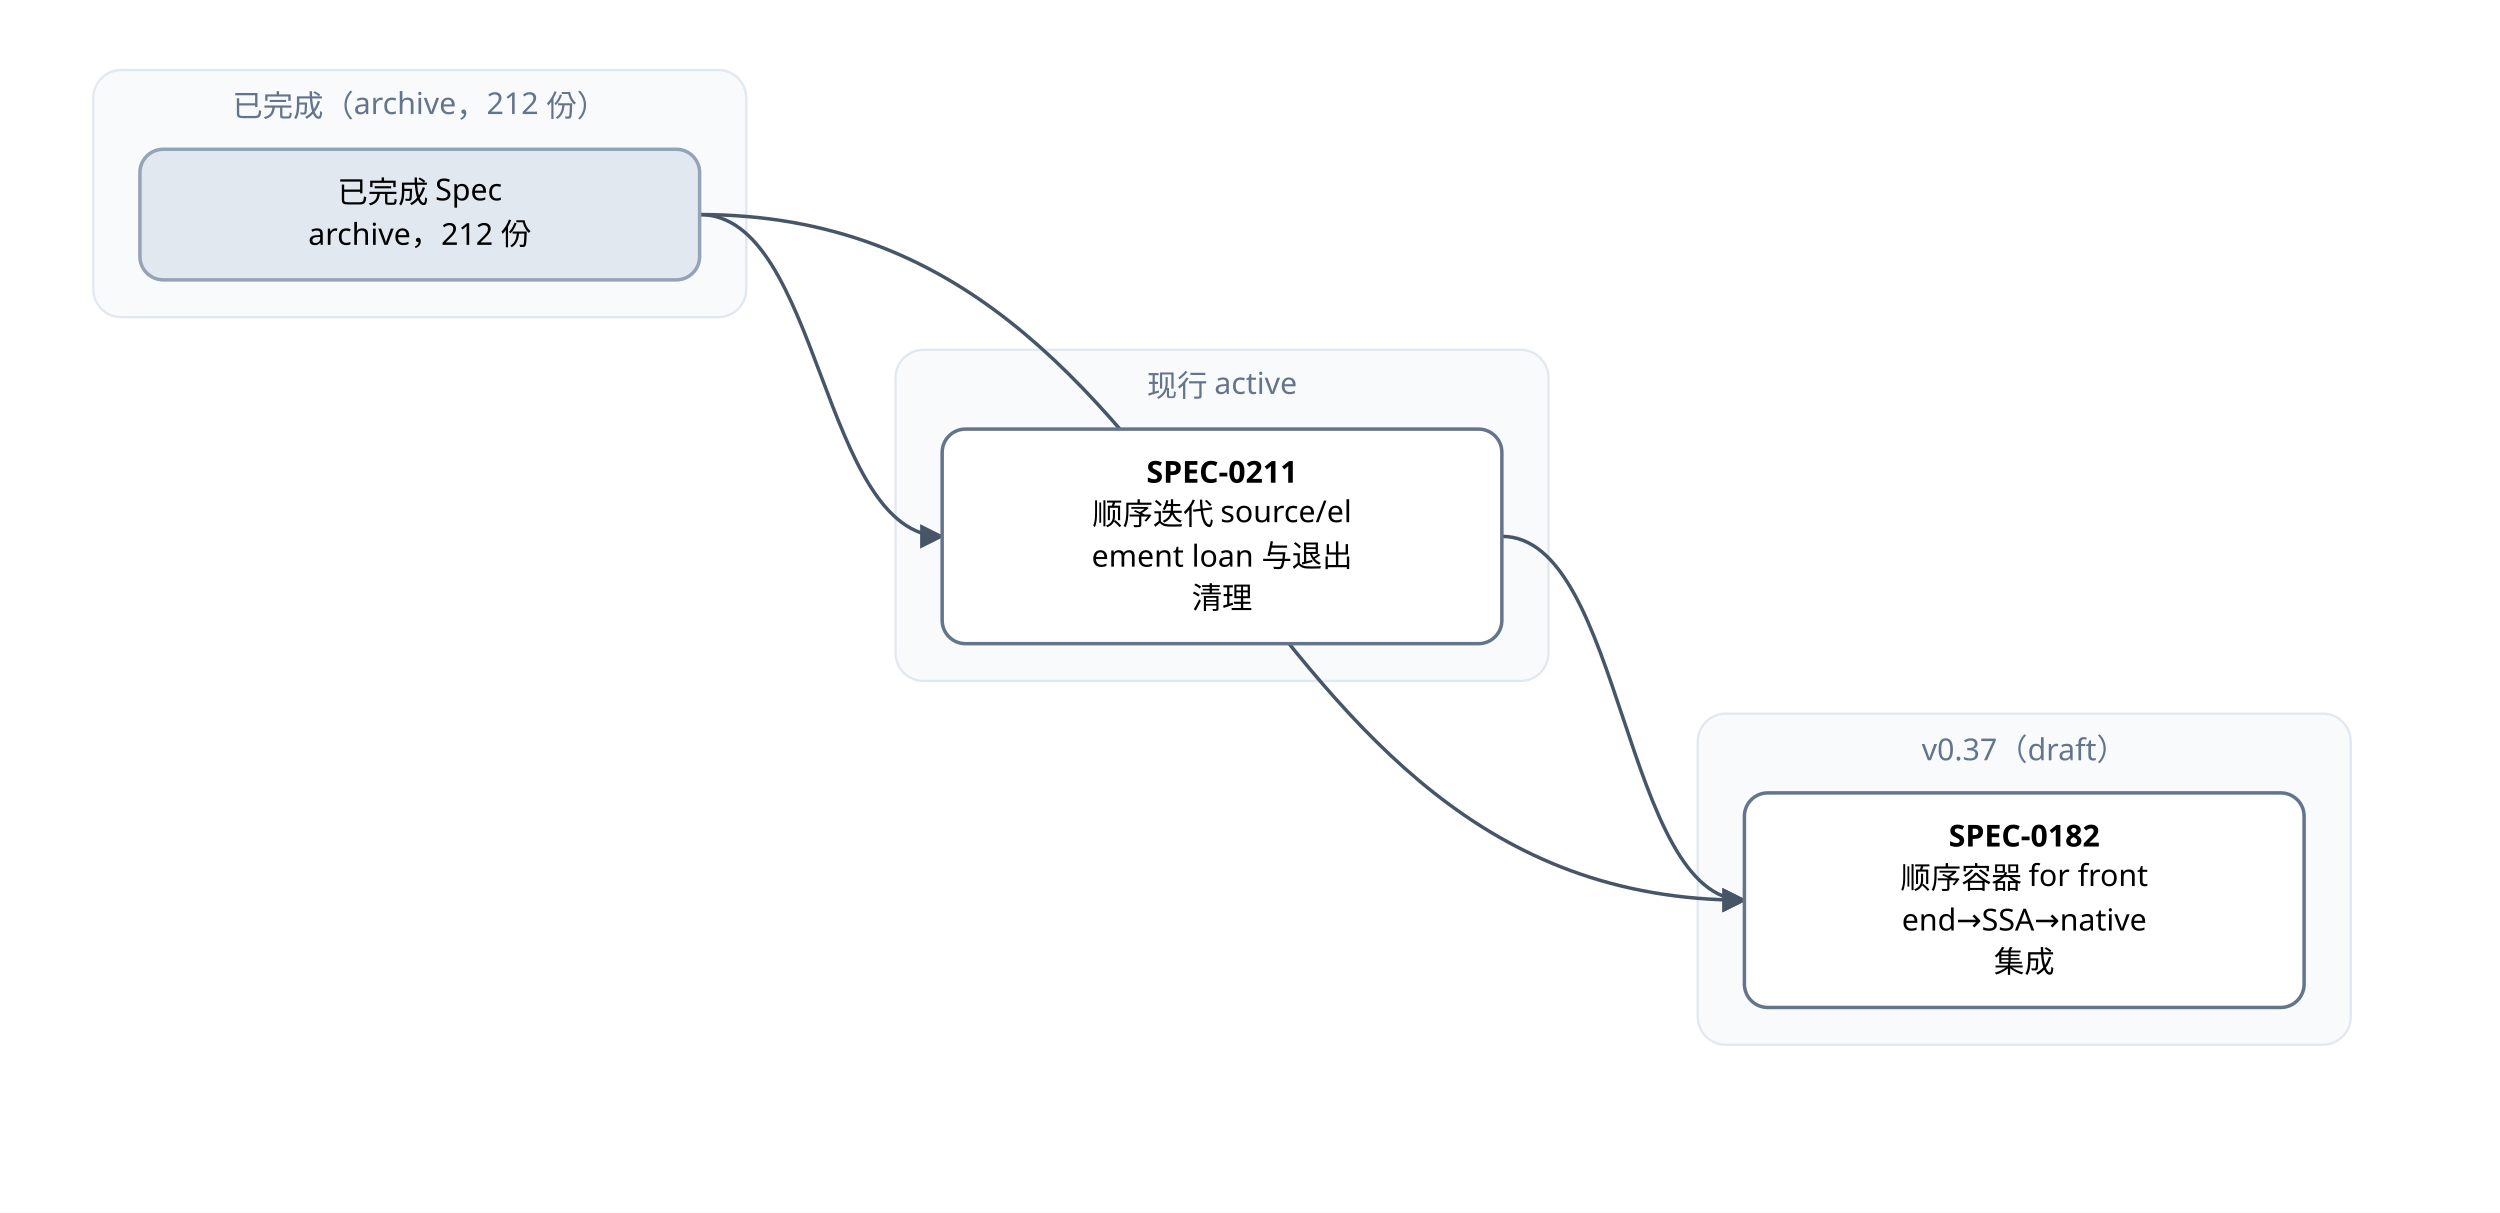
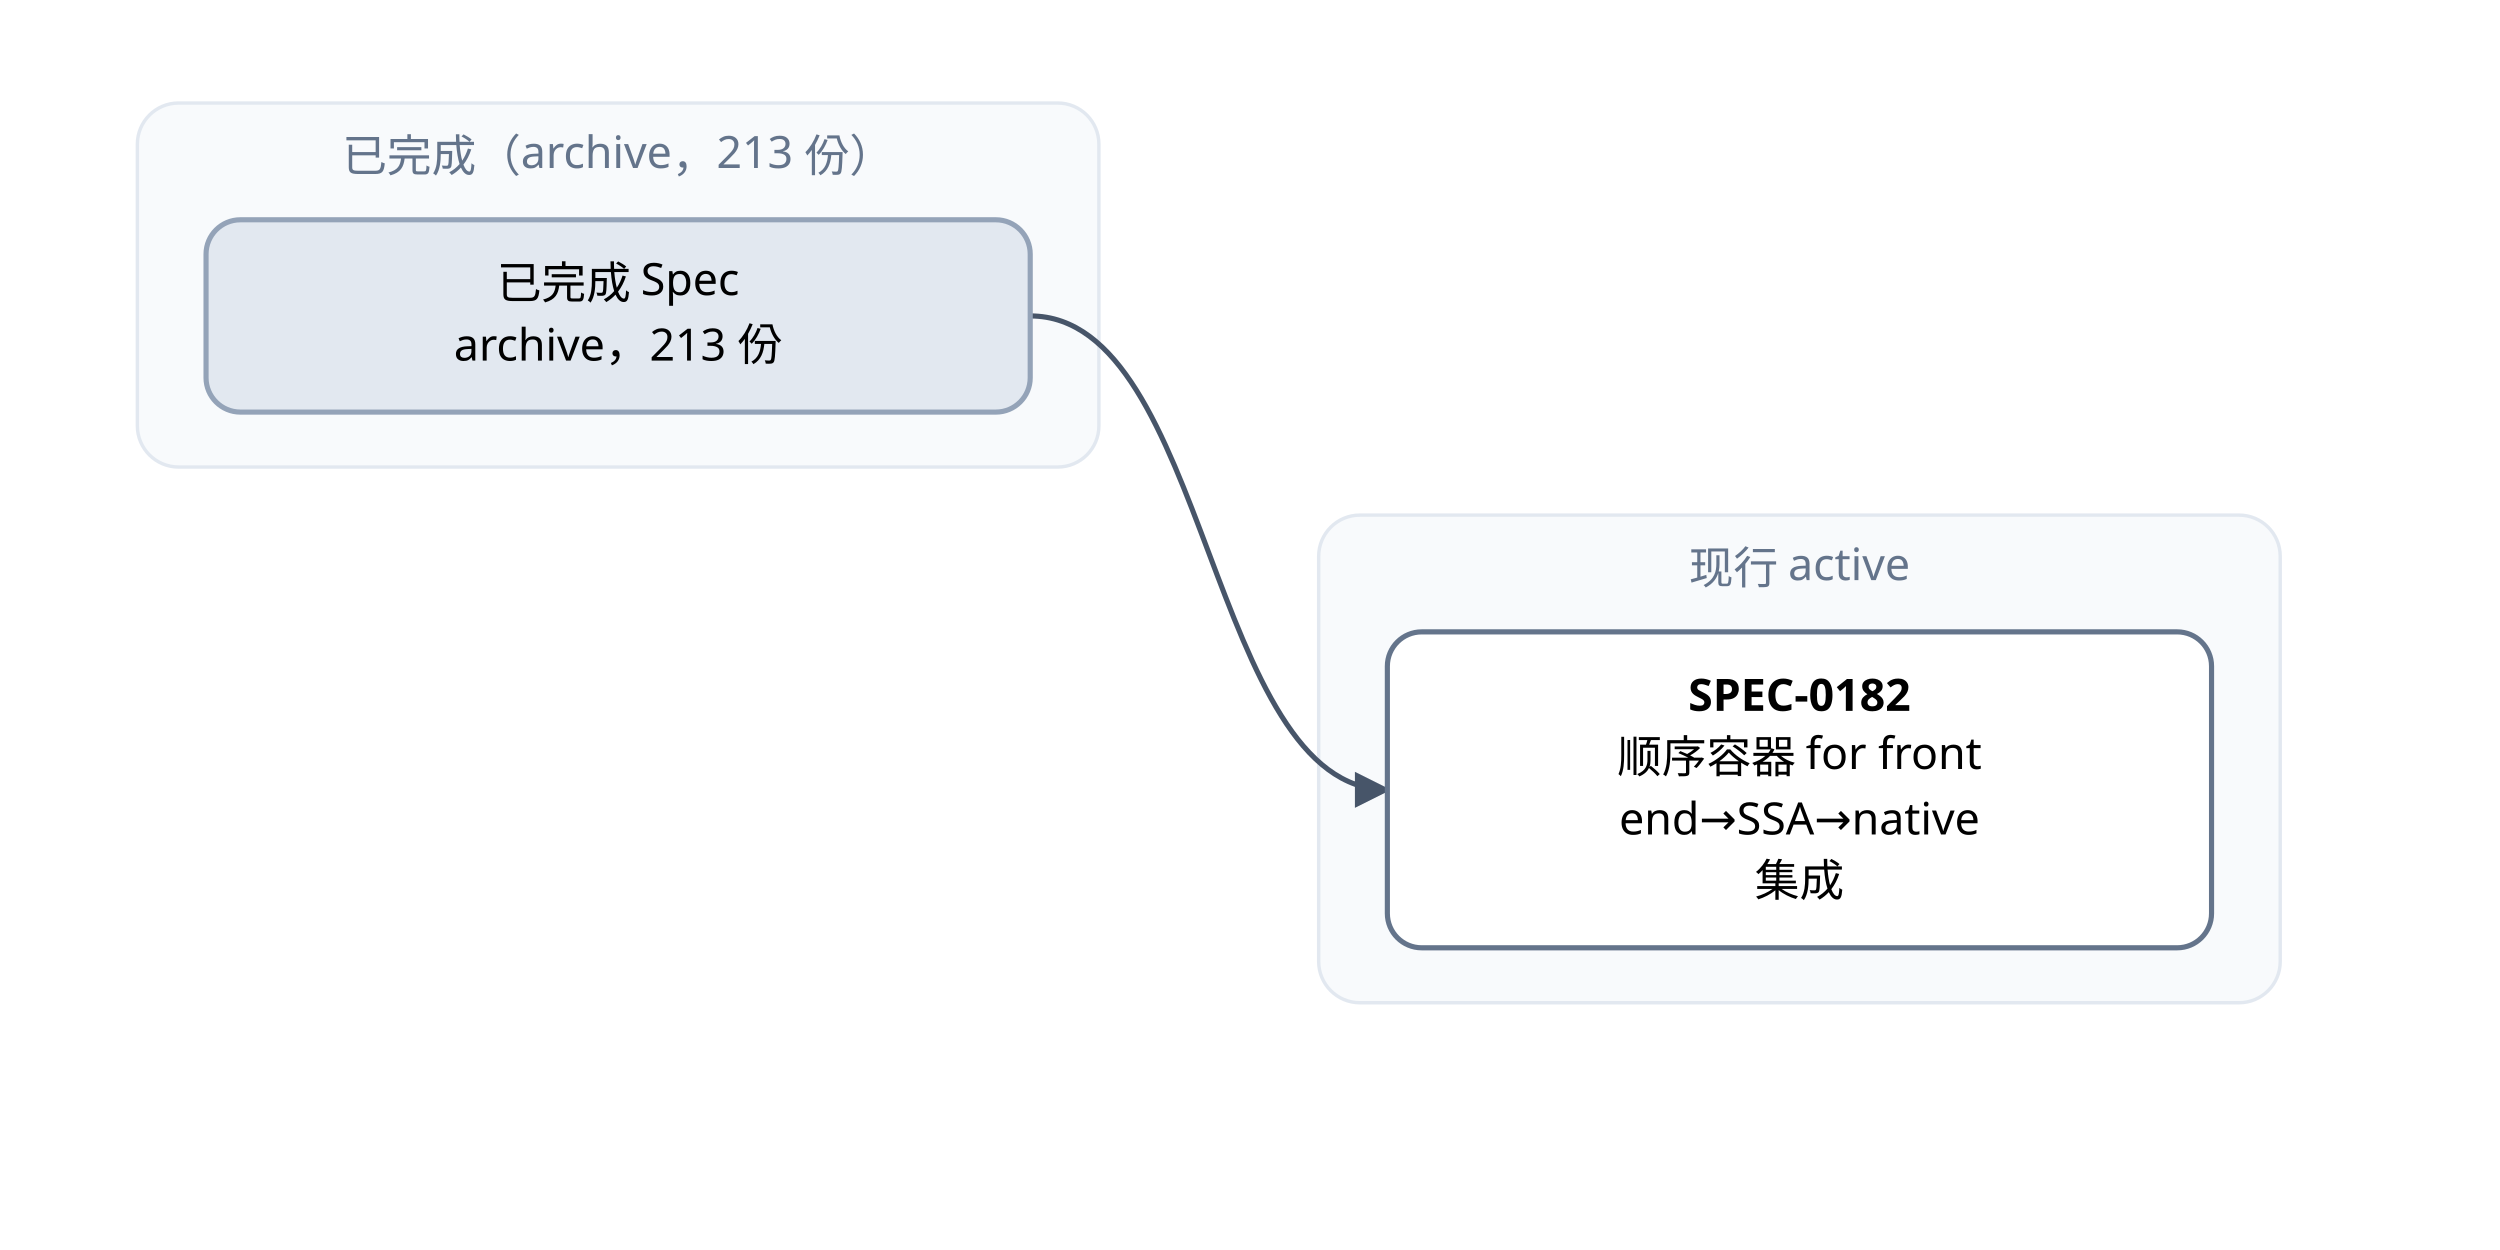
- <svg xmlns="http://www.w3.org/2000/svg" width="1072" height="520" viewBox="0 0 1072 520" font-family="PingFang SC, Microsoft YaHei, sans-serif">
+ <svg xmlns="http://www.w3.org/2000/svg" width="728" height="364" viewBox="0 0 728 364" font-family="PingFang SC, Microsoft YaHei, sans-serif">
  <defs>
    <marker id="arrow" viewBox="0 0 10 10" refX="9" refY="5" markerWidth="7" markerHeight="7" orient="auto-start-reverse">
      <path d="M0,0 L10,5 L0,10 z" fill="#475569" />
    </marker>
  </defs>
-   <rect width="1072" height="520" fill="#ffffff" />
+   <rect width="728" height="364" fill="#ffffff" />
  <rect x="40" y="30" width="280" height="106" rx="12" fill="#f8fafc" stroke="#e2e8f0" />
-   <text x="180" y="50" text-anchor="middle" font-size="13" fill="#64748b">已完成（archive，212 份）</text>
+   <text x="180" y="50" text-anchor="middle" font-size="13" fill="#64748b">已完成（archive，213 份）</text>
  <rect x="384" y="150" width="280" height="142" rx="12" fill="#f8fafc" stroke="#e2e8f0" />
  <text x="524" y="170" text-anchor="middle" font-size="13" fill="#64748b">现行 active</text>
-   <rect x="728" y="306" width="280" height="142" rx="12" fill="#f8fafc" stroke="#e2e8f0" />
-   <text x="868" y="326" text-anchor="middle" font-size="13" fill="#64748b">v0.37（draft）</text>
-   <path d="M 644 230 C 696 230, 696 386, 748 386" fill="none" stroke="#475569" stroke-width="1.5" marker-end="url(#arrow)" />
-   <path d="M 300 92 C 524 92, 524 386, 748 386" fill="none" stroke="#475569" stroke-width="1.5" marker-end="url(#arrow)" />
  <path d="M 300 92 C 352 92, 352 230, 404 230" fill="none" stroke="#475569" stroke-width="1.5" marker-end="url(#arrow)" />
-   <rect x="748" y="340" width="240" height="92" rx="10" fill="#ffffff" stroke="#64748b" stroke-width="1.5" />
-   <text x="868" y="363" text-anchor="middle" font-size="13" font-weight="600">SPEC-0182</text>
-   <text x="868" y="381" text-anchor="middle" font-size="13">顺序容器 for front</text>
-   <text x="868" y="399" text-anchor="middle" font-size="13">end→SSA→native</text>
-   <text x="868" y="417" text-anchor="middle" font-size="13"> 集成</text>
  <rect x="404" y="184" width="240" height="92" rx="10" fill="#ffffff" stroke="#64748b" stroke-width="1.5" />
-   <text x="524" y="207" text-anchor="middle" font-size="13" font-weight="600">SPEC-0211</text>
-   <text x="524" y="225" text-anchor="middle" font-size="13">顺序迭代 source/el</text>
-   <text x="524" y="243" text-anchor="middle" font-size="13">ement loan 与退出</text>
-   <text x="524" y="261" text-anchor="middle" font-size="13">清理</text>
+   <text x="524" y="207" text-anchor="middle" font-size="13" font-weight="600">SPEC-0182</text>
+   <text x="524" y="225" text-anchor="middle" font-size="13">顺序容器 for front</text>
+   <text x="524" y="243" text-anchor="middle" font-size="13">end→SSA→native</text>
+   <text x="524" y="261" text-anchor="middle" font-size="13"> 集成</text>
  <rect x="60" y="64" width="240" height="56" rx="10" fill="#e2e8f0" stroke="#94a3b8" stroke-width="1.5" />
  <text x="180" y="87" text-anchor="middle" font-size="13">已完成 Spec</text>
-   <text x="180" y="105" text-anchor="middle" font-size="13">archive，212 份</text>
+   <text x="180" y="105" text-anchor="middle" font-size="13">archive，213 份</text>
</svg>
